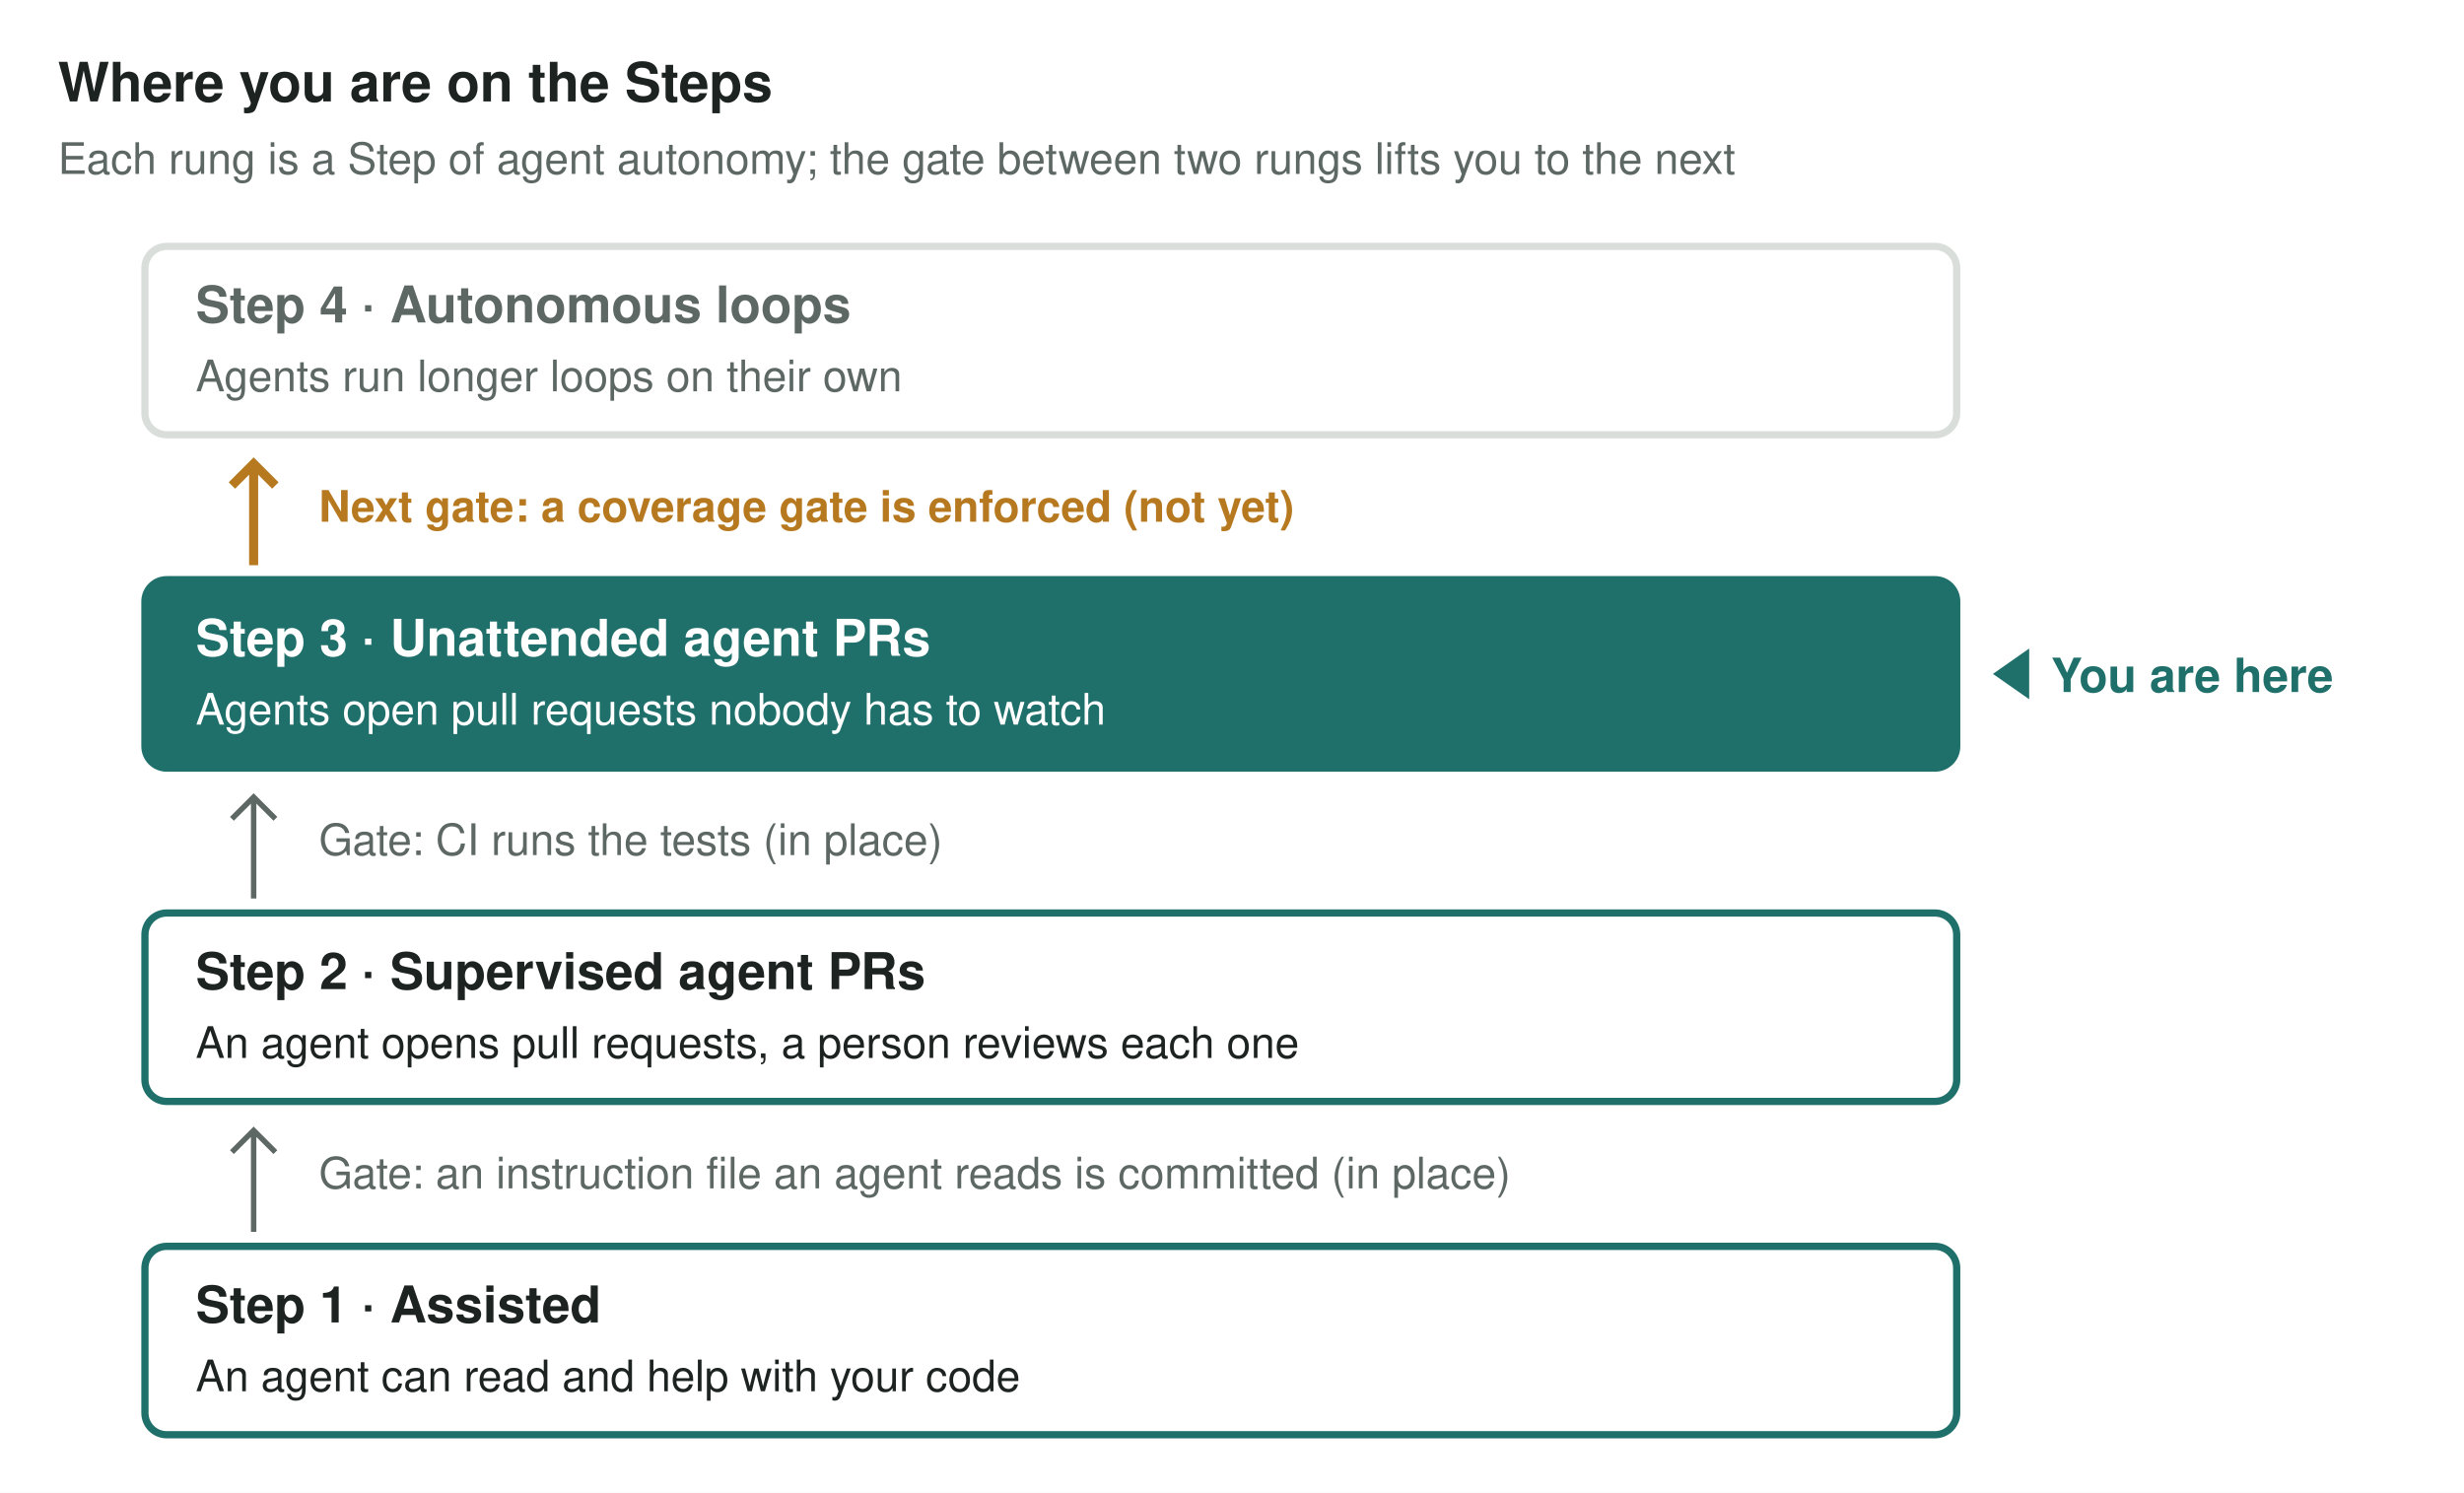
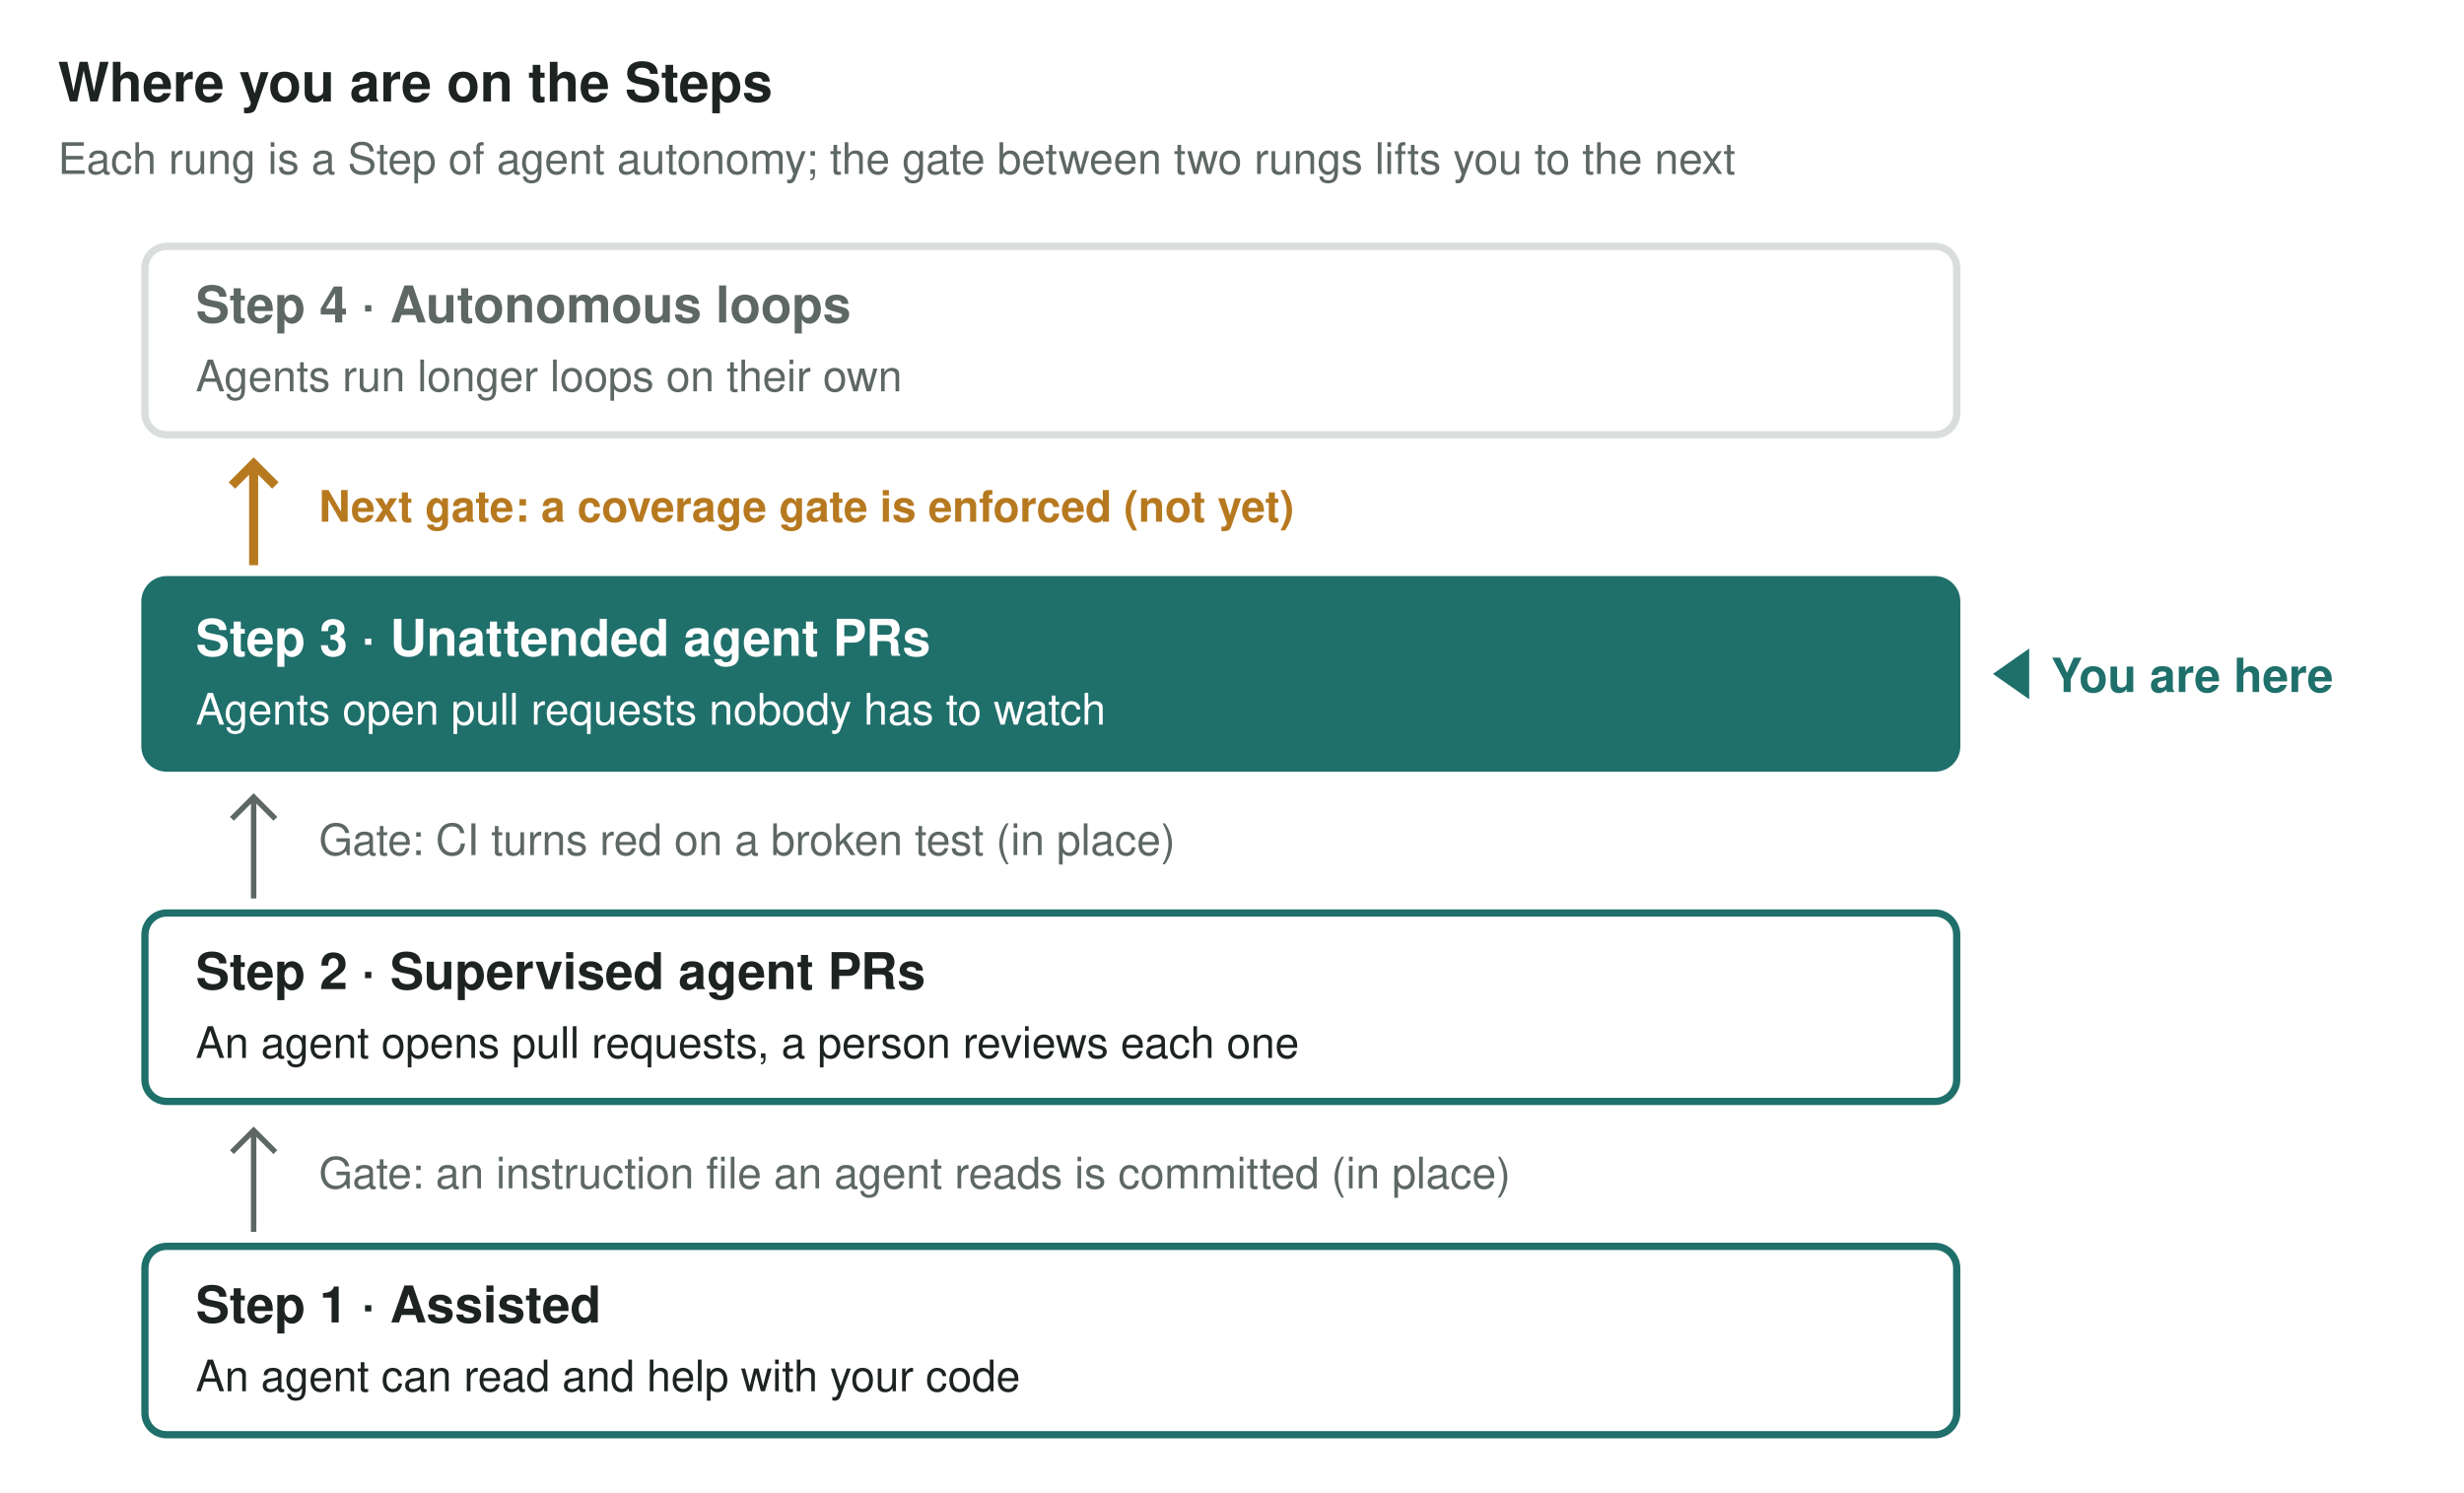
<svg xmlns="http://www.w3.org/2000/svg" viewBox="0 0 680 412" width="680" height="412" role="img">
  <style>text { font-family: -apple-system, BlinkMacSystemFont, "Segoe UI", Helvetica, Arial, sans-serif; }.t-bg,.f-bg{fill:#ffffff}.s-bg{stroke:#ffffff}.t-fg,.f-fg{fill:#1d2321}.s-fg{stroke:#1d2321}.t-muted,.f-muted{fill:#5d6763}.s-muted{stroke:#5d6763}.t-rule,.f-rule{fill:#d9dedb}.s-rule{stroke:#d9dedb}.t-accent,.f-accent{fill:#1f6f6b}.s-accent{stroke:#1f6f6b}.t-bad,.f-bad{fill:#b33a2e}.s-bad{stroke:#b33a2e}.t-warn,.f-warn{fill:#b7791f}.s-warn{stroke:#b7791f}.t-unk,.f-unk{fill:#9aa39f}.s-unk{stroke:#9aa39f}@media (prefers-color-scheme: dark){.t-bg,.f-bg{fill:#1a201e}.s-bg{stroke:#1a201e}.t-fg,.f-fg{fill:#e6ebe8}.s-fg{stroke:#e6ebe8}.t-muted,.f-muted{fill:#9aa5a0}.s-muted{stroke:#9aa5a0}.t-rule,.f-rule{fill:#2c3532}.s-rule{stroke:#2c3532}.t-accent,.f-accent{fill:#5fb8b1}.s-accent{stroke:#5fb8b1}.t-bad,.f-bad{fill:#ec7a6c}.s-bad{stroke:#ec7a6c}.t-warn,.f-warn{fill:#e0a84a}.s-warn{stroke:#e0a84a}.t-unk,.f-unk{fill:#5f6a66}.s-unk{stroke:#5f6a66}}</style>
  <defs />
  <rect x="0" y="0" width="680" height="412" class="f-bg" />
  <text x="16.0" y="28.0" font-size="15" text-anchor="start" class="t-fg" font-weight="600">Where you are on the Steps</text>
  <text x="16.0" y="48.0" font-size="12" text-anchor="start" class="t-muted">Each rung is a Step of agent autonomy; the gate between two rungs lifts you to the next</text>
  <rect x="40.0" y="68.0" width="500.0" height="52.0" rx="6" class="f-bg s-rule" stroke-width="2" data-step="4" data-state="ahead" />
  <text x="54.0" y="89.0" font-size="14" text-anchor="start" class="t-muted" font-weight="600">Step 4 · Autonomous loops</text>
  <text x="54.0" y="108.0" font-size="12" text-anchor="start" class="t-muted">Agents run longer loops on their own</text>
  <path d="M70.0 156.0 L70.0 128.0 M64.0 134.0 L70.0 128.0 L76.0 134.0" fill="none" class="s-warn" stroke-width="2.5" data-gate-to="4" data-next="true" />
  <text x="88.0" y="144.0" font-size="12" text-anchor="start" class="t-warn" font-weight="600">Next gate: a coverage gate is enforced (not yet)</text>
  <rect x="40.0" y="160.0" width="500.0" height="52.0" rx="6" class="f-accent s-accent" stroke-width="2" data-step="3" data-state="here" />
  <text x="54.0" y="181.0" font-size="14" text-anchor="start" class="t-bg" font-weight="600">Step 3 · Unattended agent PRs</text>
  <text x="54.0" y="200.0" font-size="12" text-anchor="start" class="t-bg">Agents open pull requests nobody has to watch</text>
  <path d="M550.0 186.0 l10 -7 l0 14 z" class="f-accent" />
  <text x="566.0" y="191.0" font-size="13" text-anchor="start" class="t-accent" font-weight="600">You are here</text>
  <path d="M70.0 248.0 L70.0 220.0 M64.0 226.0 L70.0 220.0 L76.0 226.0" fill="none" class="s-muted" stroke-width="1.5" data-gate-to="3" />
-   <text x="88.0" y="236.0" font-size="12" text-anchor="start" class="t-muted">Gate: CI runs the tests (in place)</text>
+   <text x="88.0" y="236.0" font-size="12" text-anchor="start" class="t-muted">Gate: CI turns red on a broken test (in place)</text>
  <rect x="40.0" y="252.0" width="500.0" height="52.0" rx="6" class="f-bg s-accent" stroke-width="2" data-step="2" data-state="reached" />
  <text x="54.0" y="273.0" font-size="14" text-anchor="start" class="t-fg" font-weight="600">Step 2 · Supervised agent PRs</text>
  <text x="54.0" y="292.0" font-size="12" text-anchor="start" class="t-fg">An agent opens pull requests, a person reviews each one</text>
  <path d="M70.0 340.0 L70.0 312.0 M64.0 318.0 L70.0 312.0 L76.0 318.0" fill="none" class="s-muted" stroke-width="1.5" data-gate-to="2" />
  <text x="88.0" y="328.0" font-size="12" text-anchor="start" class="t-muted">Gate: an instruction file an agent reads is committed (in place)</text>
  <rect x="40.0" y="344.0" width="500.0" height="52.0" rx="6" class="f-bg s-accent" stroke-width="2" data-step="1" data-state="reached" />
  <text x="54.0" y="365.0" font-size="14" text-anchor="start" class="t-fg" font-weight="600">Step 1 · Assisted</text>
  <text x="54.0" y="384.0" font-size="12" text-anchor="start" class="t-fg">An agent can read and help with your code</text>
</svg>
